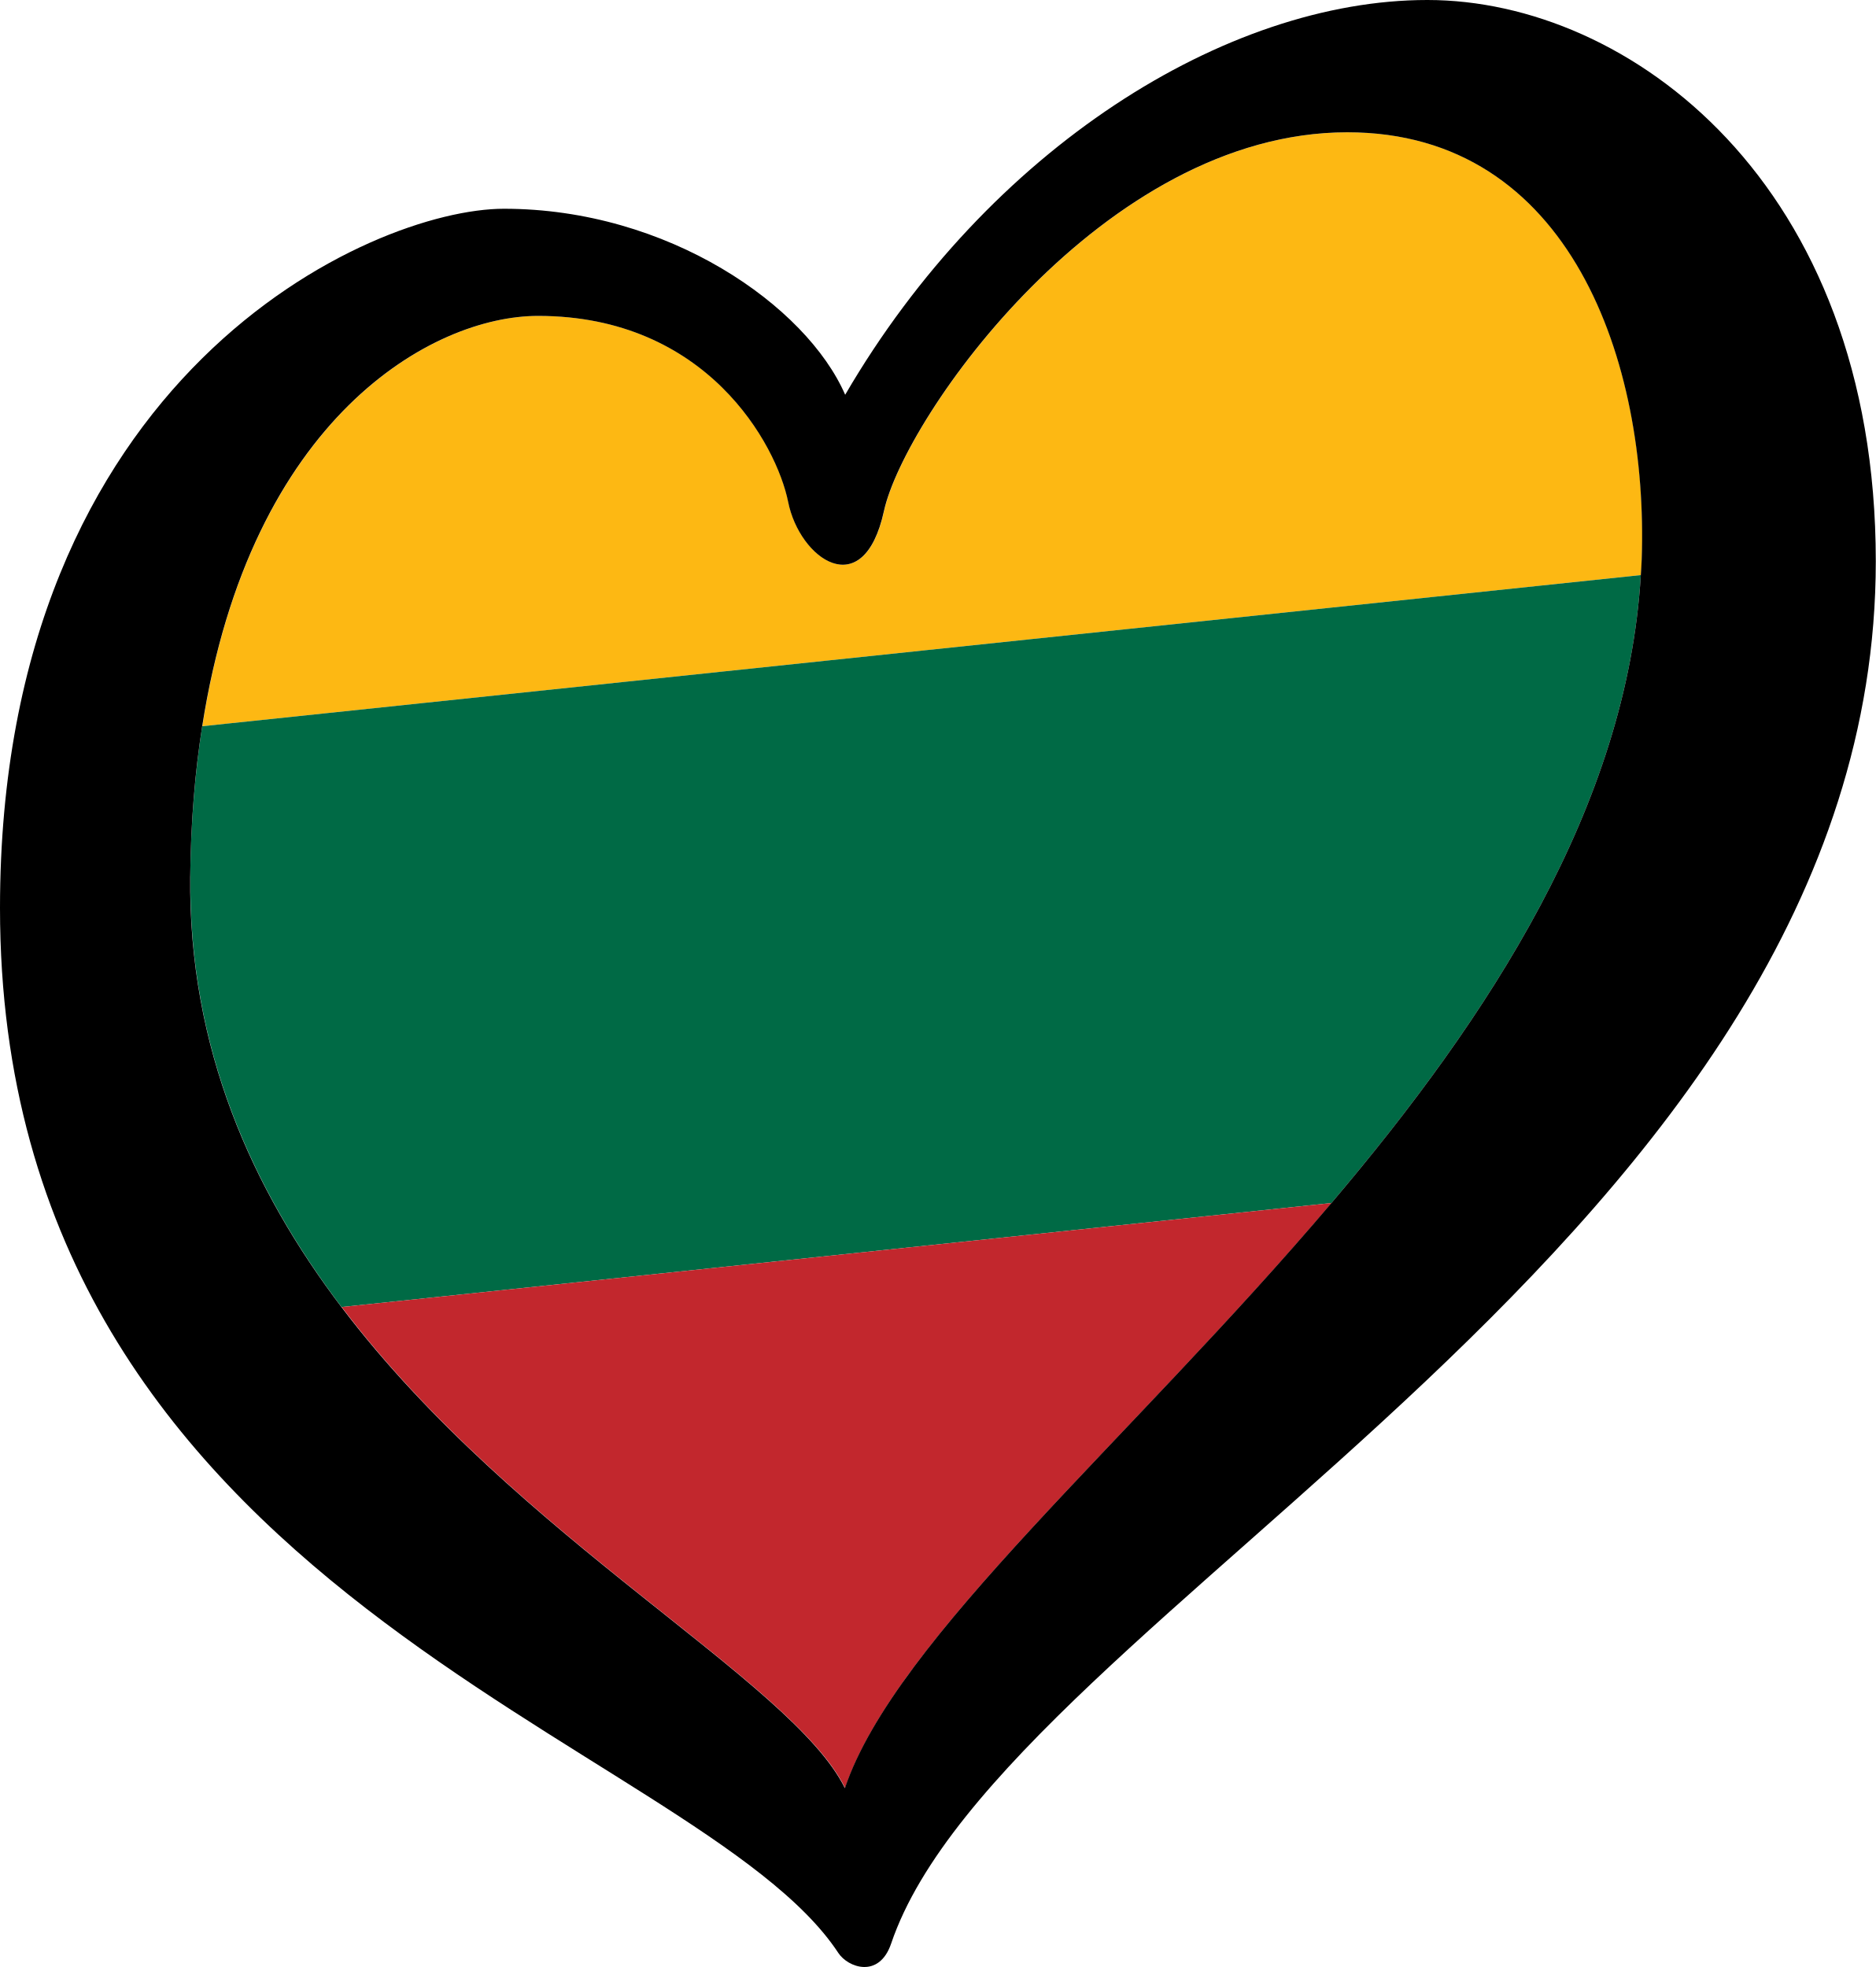
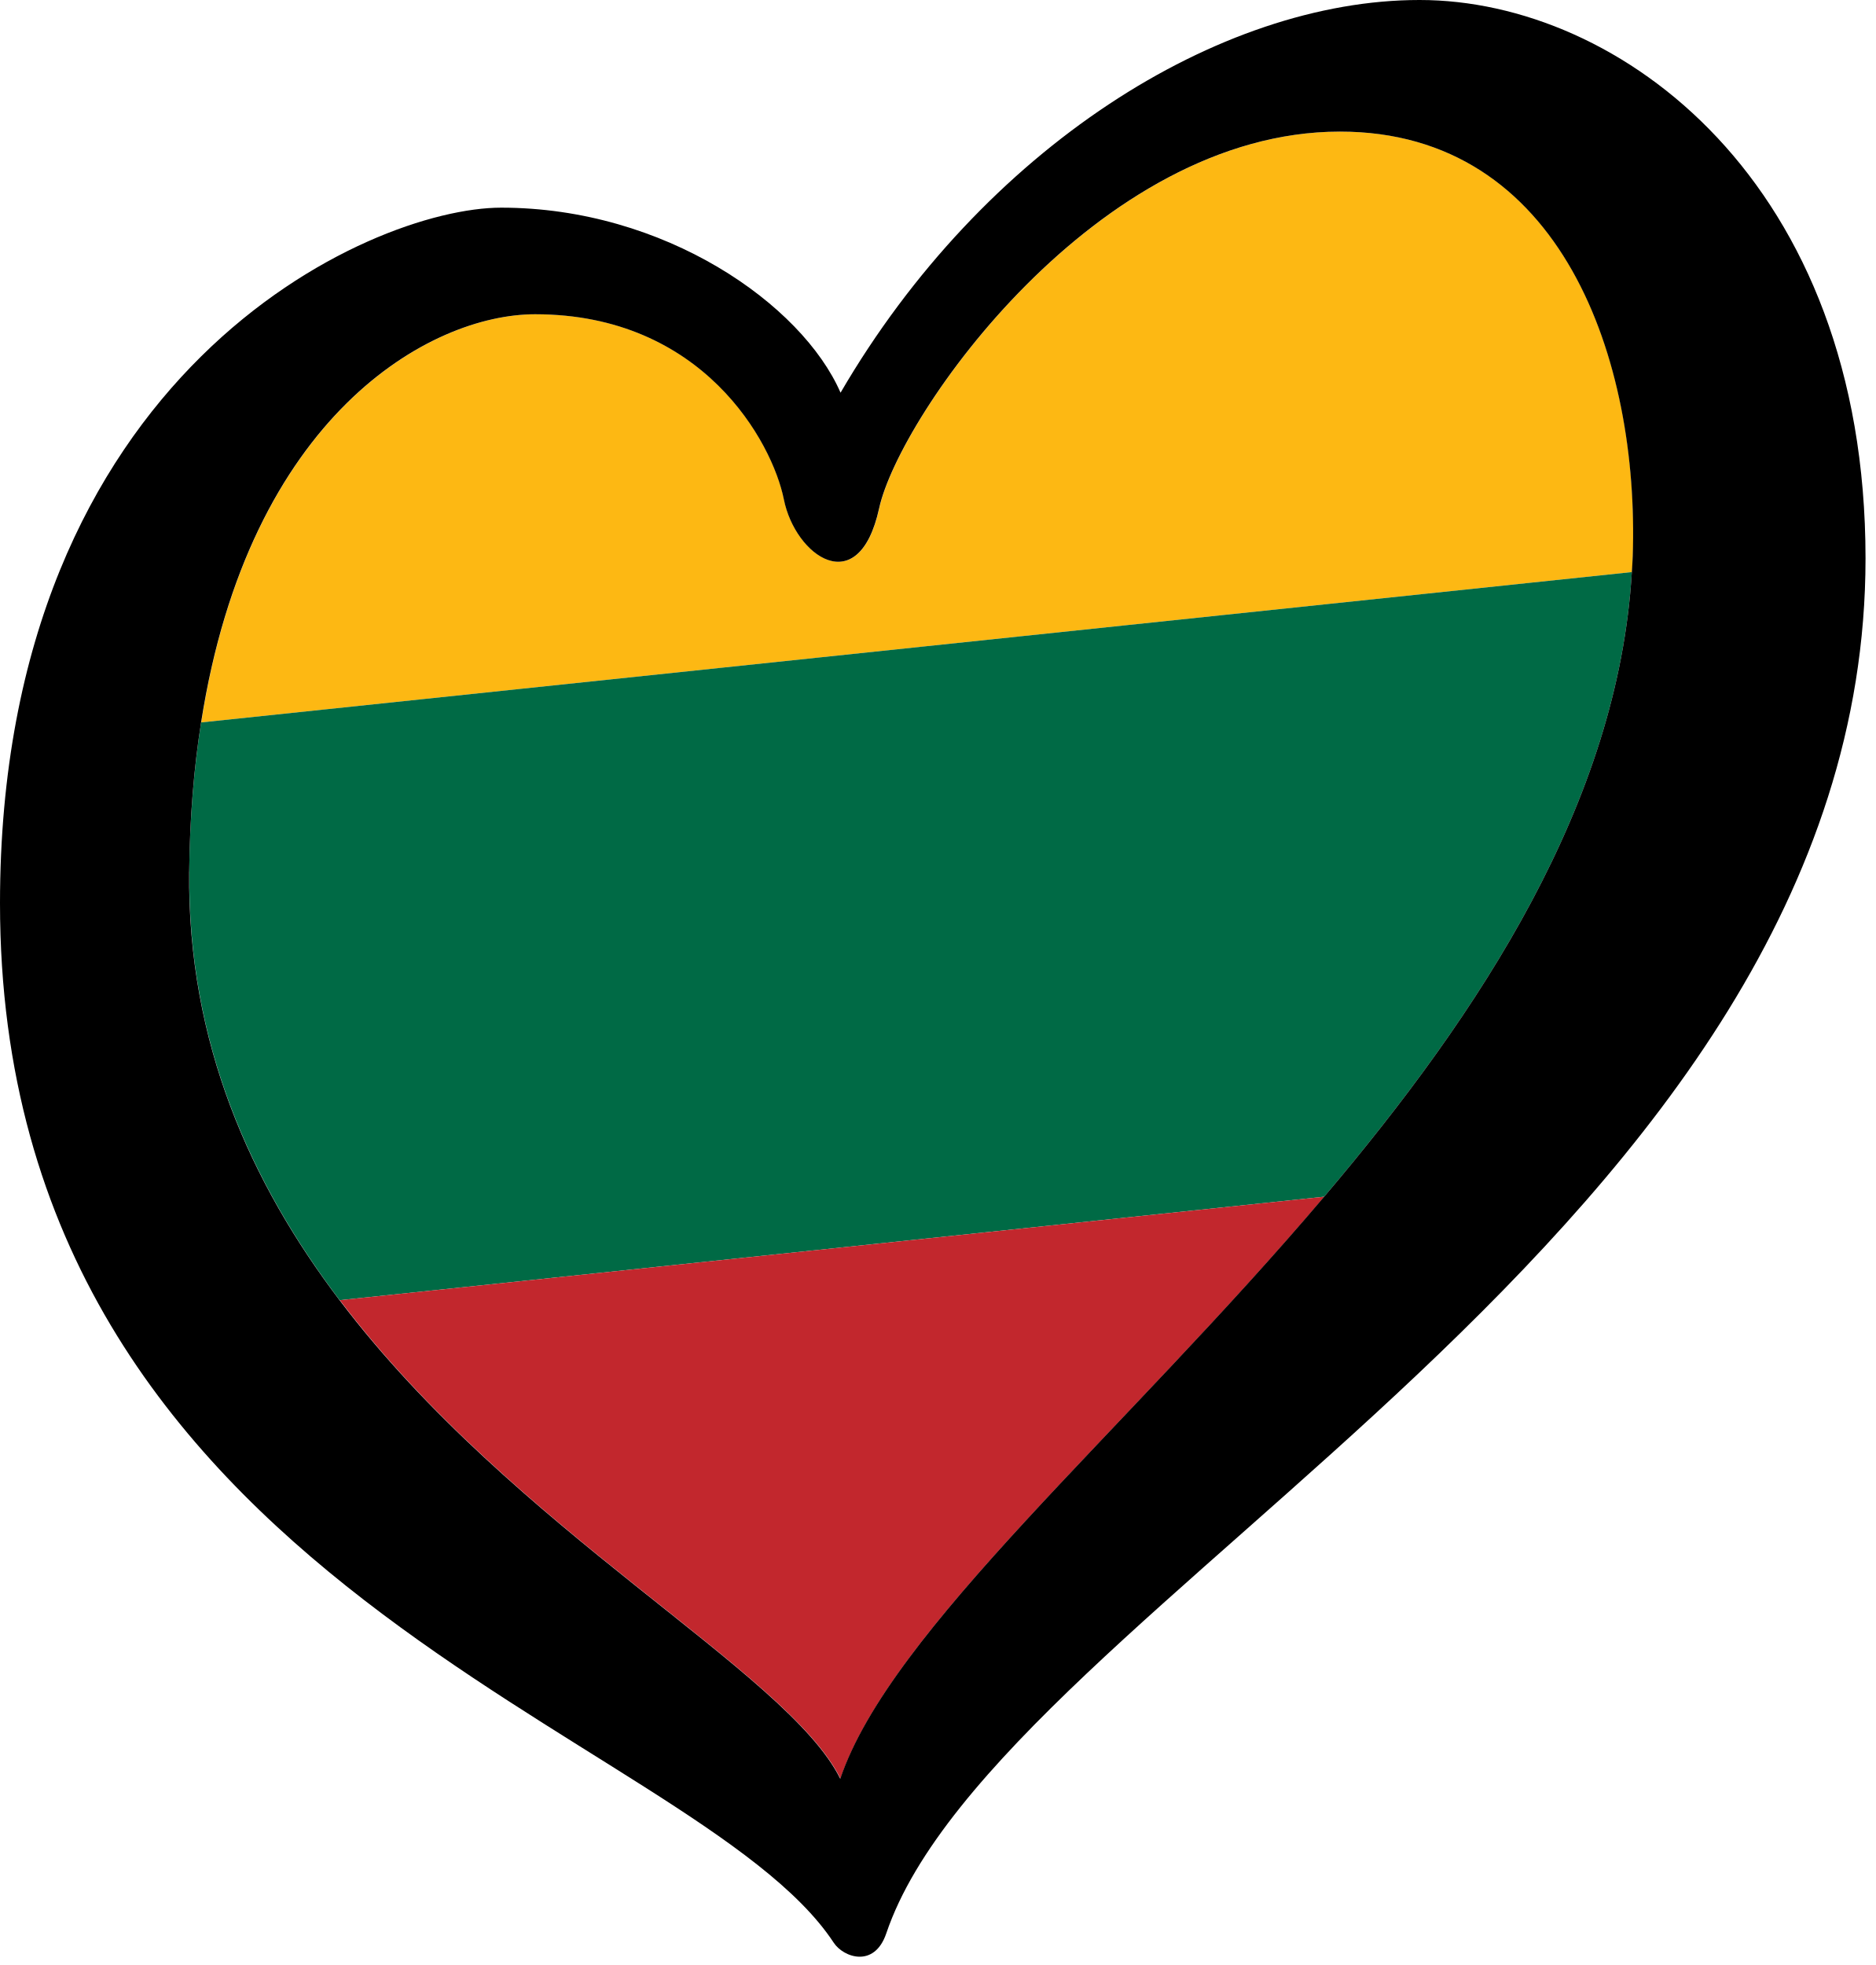
- <svg xmlns="http://www.w3.org/2000/svg" id="LOGO_LAYER" viewBox="0 0 125.33 131.443" version="1.1" width="125.33" height="131.443">
+ <svg xmlns="http://www.w3.org/2000/svg" width="100%" height="100%" viewBox="0 0 126 132" version="1.1" xml:space="preserve">
  <defs id="defs1">
    <style id="style1">.cls-1{fill:#006a45;}.cls-2{fill:#fdb813;}.cls-3{fill:#c2272d;}</style>
  </defs>
  <g id="LOGO_GROUP" transform="translate(-232.76,-97.88)">
    <g id="SELECT_FLAG_HERE">
      <g id="BLACK_FLAG">
        <path class="cls-2" d="m 322.79,106.72 c -16.31,0 -29.59,19.06 -30.96,25.31 -1.37,6.25 -5.64,3.2 -6.4,-0.61 -0.76,-3.81 -5.42,-12.43 -16.71,-12.43 -7.04,0 -19.22,6.79 -22.44,27.42 l 96.12,-10.1 c 0.02,-0.36 0.05,-0.71 0.06,-1.07 0.45,-13.11 -4.73,-28.52 -19.67,-28.52 z" id="path1" />
        <path class="cls-1" d="m 245.48,156.43 c -0.13,11.52 4.16,20.94 10.1,28.79 l 66.14,-6.95 c 10.55,-12.44 19.75,-26.52 20.67,-41.96 l -96.12,10.1 c -0.47,3.03 -0.76,6.36 -0.8,10.02 z" id="path2" />
        <path class="cls-3" d="m 289.22,217.37 c 3.36,-9.99 19.03,-23.21 32.51,-39.1 l -66.14,6.95 c 11.77,15.54 30.06,24.91 33.64,32.15 z" id="path3" />
        <path d="m 328.12,97.88 c -13.42,0 -29.29,9.91 -38.89,26.38 -2.59,-5.95 -11.83,-12.43 -22.8,-12.43 -8.84,0 -33.67,11.05 -33.67,46.73 0,46.05 46.59,55.51 56.01,69.82 0.65,0.99 2.73,1.73 3.53,-0.62 7.51,-22.18 65.79,-47.24 65.79,-92.37 0,-25.31 -16.53,-37.51 -29.95,-37.51 z m 14.33,37.36 c -0.01,0.36 -0.04,0.72 -0.06,1.07 -0.92,15.44 -10.12,29.52 -20.67,41.96 -13.48,15.89 -29.15,29.12 -32.51,39.1 -3.58,-7.24 -21.87,-16.61 -33.64,-32.15 -5.95,-7.85 -10.23,-17.27 -10.1,-28.79 0.04,-3.66 0.32,-6.98 0.8,-10.02 3.22,-20.63 15.39,-27.42 22.44,-27.42 11.28,0 15.94,8.61 16.71,12.43 0.76,3.81 5.03,6.86 6.4,0.61 1.37,-6.25 14.65,-25.31 30.96,-25.31 14.94,0 20.12,15.41 19.67,28.52 z" id="path4" />
      </g>
    </g>
  </g>
</svg>
